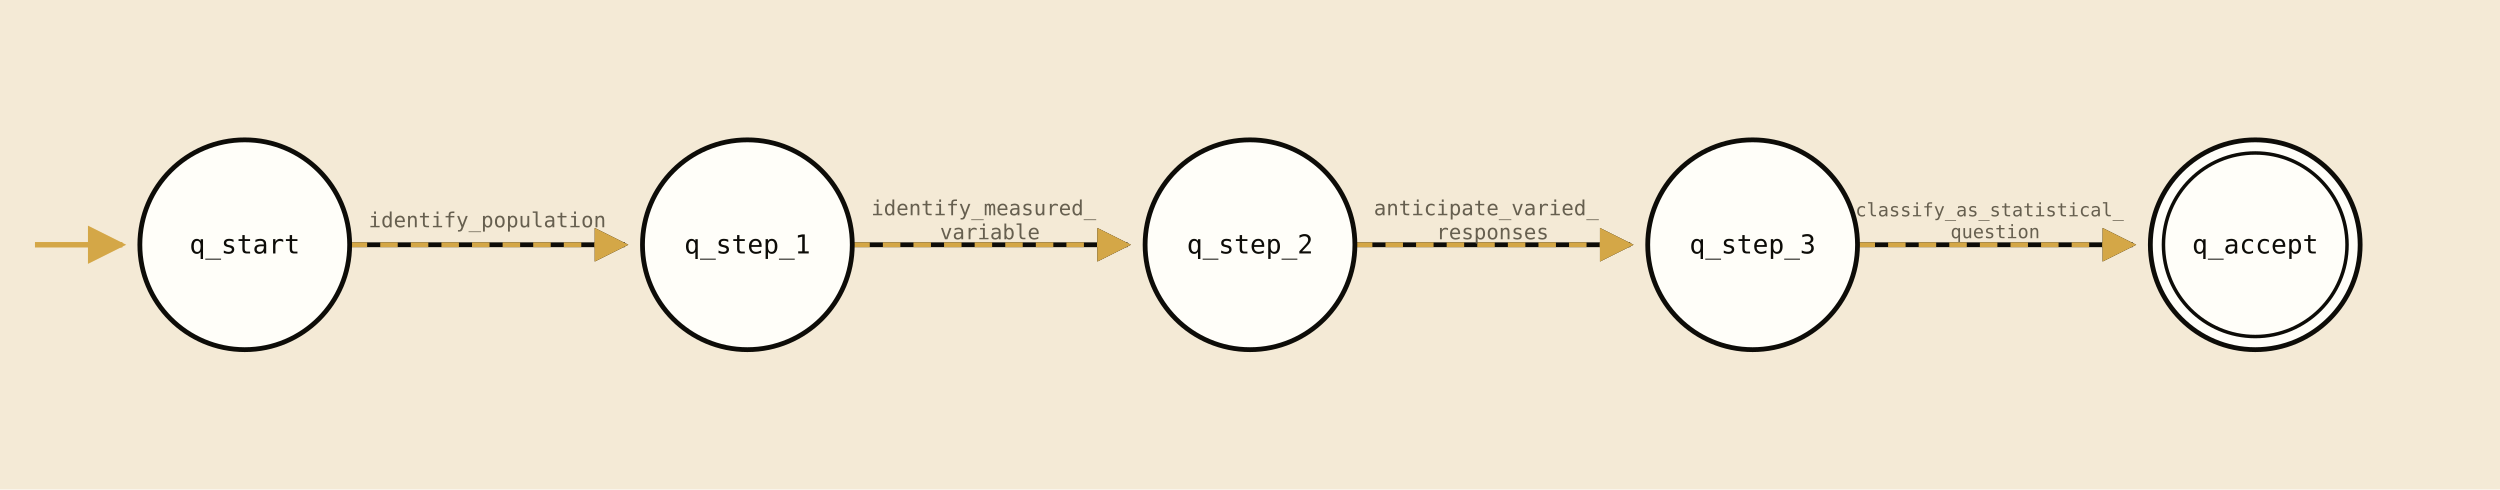
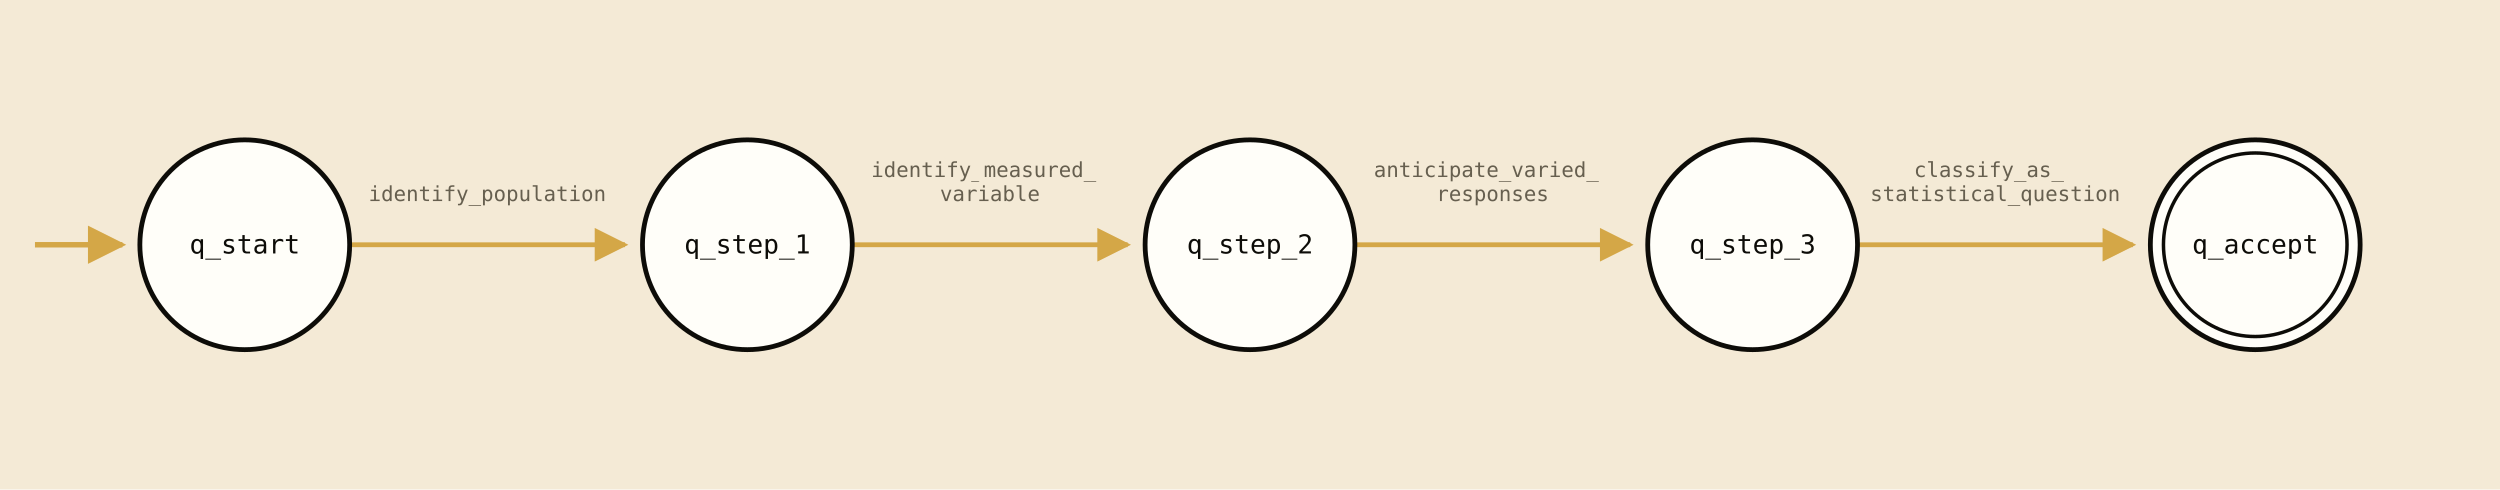
<svg xmlns="http://www.w3.org/2000/svg" width="1144" height="224" viewBox="0 0 1144 224" role="img" aria-labelledby="title desc">
  <defs>
    <marker id="arrow-static" viewBox="0 0 10 10" refX="9" refY="5" markerWidth="7" markerHeight="7" orient="auto-start-reverse">
      <path d="M 0 0 L 10 5 L 0 10 z" fill="#0d0c08" />
    </marker>
    <marker id="arrow-observed" viewBox="0 0 10 10" refX="9" refY="5" markerWidth="7" markerHeight="7" orient="auto-start-reverse">
      <path d="M 0 0 L 10 5 L 0 10 z" fill="#d4a747" />
    </marker>
+     <marker id="arrow-combined" viewBox="0 0 10 10" refX="9" refY="5" markerWidth="7" markerHeight="7" orient="auto-start-reverse">
+       <path d="M 0 0 L 10 5 L 0 10 z" fill="#d4a747" />
+     </marker>
  </defs>
  <rect width="100%" height="100%" fill="#f4ead6" />
-   <path d="M 160.0 112.0 L 286.0 112.0" fill="none" stroke="#0d0c08" stroke-width="2.2" marker-end="url(#arrow-static)" />
-   <path d="M 160.0 112.0 L 286.0 112.0" fill="none" stroke="#d4a747" stroke-width="2.2" stroke-dasharray="8 6" marker-end="url(#arrow-observed)" />
-   <text text-anchor="middle" font-family="ui-monospace, Menlo, Consolas, monospace" font-size="9.5" fill="#665f4f">
-     <tspan x="223.0" y="104.0">identify_population</tspan>
+   <path class="edge-static-observed" d="M 160.0 112.0 L 286.0 112.0" fill="none" stroke="#d4a747" stroke-width="2.2" marker-end="url(#arrow-combined)" />
+   <text text-anchor="middle" font-family="ui-monospace, Menlo, Consolas, monospace" font-size="9.5" fill="#665f4f" stroke="#f4ead6" stroke-width="5" stroke-linejoin="round" paint-order="stroke fill">
+     <tspan x="223.0" y="92.0">identify_population</tspan>
  </text>
-   <path d="M 390.0 112.0 L 516.0 112.0" fill="none" stroke="#0d0c08" stroke-width="2.2" marker-end="url(#arrow-static)" />
-   <path d="M 390.0 112.0 L 516.0 112.0" fill="none" stroke="#d4a747" stroke-width="2.2" stroke-dasharray="8 6" marker-end="url(#arrow-observed)" />
-   <text text-anchor="middle" font-family="ui-monospace, Menlo, Consolas, monospace" font-size="9.5" fill="#665f4f">
-     <tspan x="453.0" y="98.5">identify_measured_</tspan>
-     <tspan x="453.0" y="109.5">variable</tspan>
+   <path class="edge-static-observed" d="M 390.0 112.0 L 516.0 112.0" fill="none" stroke="#d4a747" stroke-width="2.2" marker-end="url(#arrow-combined)" />
+   <text text-anchor="middle" font-family="ui-monospace, Menlo, Consolas, monospace" font-size="9.5" fill="#665f4f" stroke="#f4ead6" stroke-width="5" stroke-linejoin="round" paint-order="stroke fill">
+     <tspan x="453.0" y="81.0">identify_measured_</tspan>
+     <tspan x="453.0" y="92.0">variable</tspan>
  </text>
-   <path d="M 620.0 112.0 L 746.0 112.0" fill="none" stroke="#0d0c08" stroke-width="2.2" marker-end="url(#arrow-static)" />
-   <path d="M 620.0 112.0 L 746.0 112.0" fill="none" stroke="#d4a747" stroke-width="2.2" stroke-dasharray="8 6" marker-end="url(#arrow-observed)" />
-   <text text-anchor="middle" font-family="ui-monospace, Menlo, Consolas, monospace" font-size="9.5" fill="#665f4f">
-     <tspan x="683.0" y="98.5">anticipate_varied_</tspan>
-     <tspan x="683.0" y="109.5">responses</tspan>
+   <path class="edge-static-observed" d="M 620.0 112.0 L 746.0 112.0" fill="none" stroke="#d4a747" stroke-width="2.2" marker-end="url(#arrow-combined)" />
+   <text text-anchor="middle" font-family="ui-monospace, Menlo, Consolas, monospace" font-size="9.5" fill="#665f4f" stroke="#f4ead6" stroke-width="5" stroke-linejoin="round" paint-order="stroke fill">
+     <tspan x="683.0" y="81.0">anticipate_varied_</tspan>
+     <tspan x="683.0" y="92.0">responses</tspan>
  </text>
-   <path d="M 850.0 112.0 L 976.0 112.0" fill="none" stroke="#0d0c08" stroke-width="2.2" marker-end="url(#arrow-static)" />
-   <path d="M 850.0 112.0 L 976.0 112.0" fill="none" stroke="#d4a747" stroke-width="2.2" stroke-dasharray="8 6" marker-end="url(#arrow-observed)" />
-   <text text-anchor="middle" font-family="ui-monospace, Menlo, Consolas, monospace" font-size="8.5" fill="#665f4f">
-     <tspan x="913.0" y="99.0">classify_as_statistical_</tspan>
-     <tspan x="913.0" y="109.0">question</tspan>
+   <path class="edge-static-observed" d="M 850.0 112.0 L 976.0 112.0" fill="none" stroke="#d4a747" stroke-width="2.2" marker-end="url(#arrow-combined)" />
+   <text text-anchor="middle" font-family="ui-monospace, Menlo, Consolas, monospace" font-size="9.5" fill="#665f4f" stroke="#f4ead6" stroke-width="5" stroke-linejoin="round" paint-order="stroke fill">
+     <tspan x="913.0" y="81.0">classify_as_</tspan>
+     <tspan x="913.0" y="92.0">statistical_question</tspan>
  </text>
  <path d="M 16.0 112.0 L 56.0 112.0" fill="none" stroke="#d4a747" stroke-width="2.5" marker-end="url(#arrow-observed)" />
  <circle cx="112.0" cy="112.0" r="48.0" fill="#fffef9" stroke="#0d0c08" stroke-width="2.2" />
  <text x="112.0" y="116.0" text-anchor="middle" font-family="ui-monospace, Menlo, Consolas, monospace" font-size="12.0" fill="#0d0c08">q_start</text>
  <circle cx="342.0" cy="112.0" r="48.0" fill="#fffef9" stroke="#0d0c08" stroke-width="2.2" />
  <text x="342.0" y="116.0" text-anchor="middle" font-family="ui-monospace, Menlo, Consolas, monospace" font-size="12.0" fill="#0d0c08">q_step_1</text>
  <circle cx="572.0" cy="112.0" r="48.0" fill="#fffef9" stroke="#0d0c08" stroke-width="2.2" />
  <text x="572.0" y="116.0" text-anchor="middle" font-family="ui-monospace, Menlo, Consolas, monospace" font-size="12.0" fill="#0d0c08">q_step_2</text>
  <circle cx="802.0" cy="112.0" r="48.0" fill="#fffef9" stroke="#0d0c08" stroke-width="2.2" />
  <text x="802.0" y="116.0" text-anchor="middle" font-family="ui-monospace, Menlo, Consolas, monospace" font-size="12.0" fill="#0d0c08">q_step_3</text>
  <circle cx="1032.0" cy="112.0" r="48.0" fill="#fffef9" stroke="#0d0c08" stroke-width="2.2" />
  <circle cx="1032.0" cy="112.0" r="42.0" fill="none" stroke="#0d0c08" stroke-width="1.6" />
  <text x="1032.0" y="116.0" text-anchor="middle" font-family="ui-monospace, Menlo, Consolas, monospace" font-size="12.0" fill="#0d0c08">q_accept</text>
</svg>
